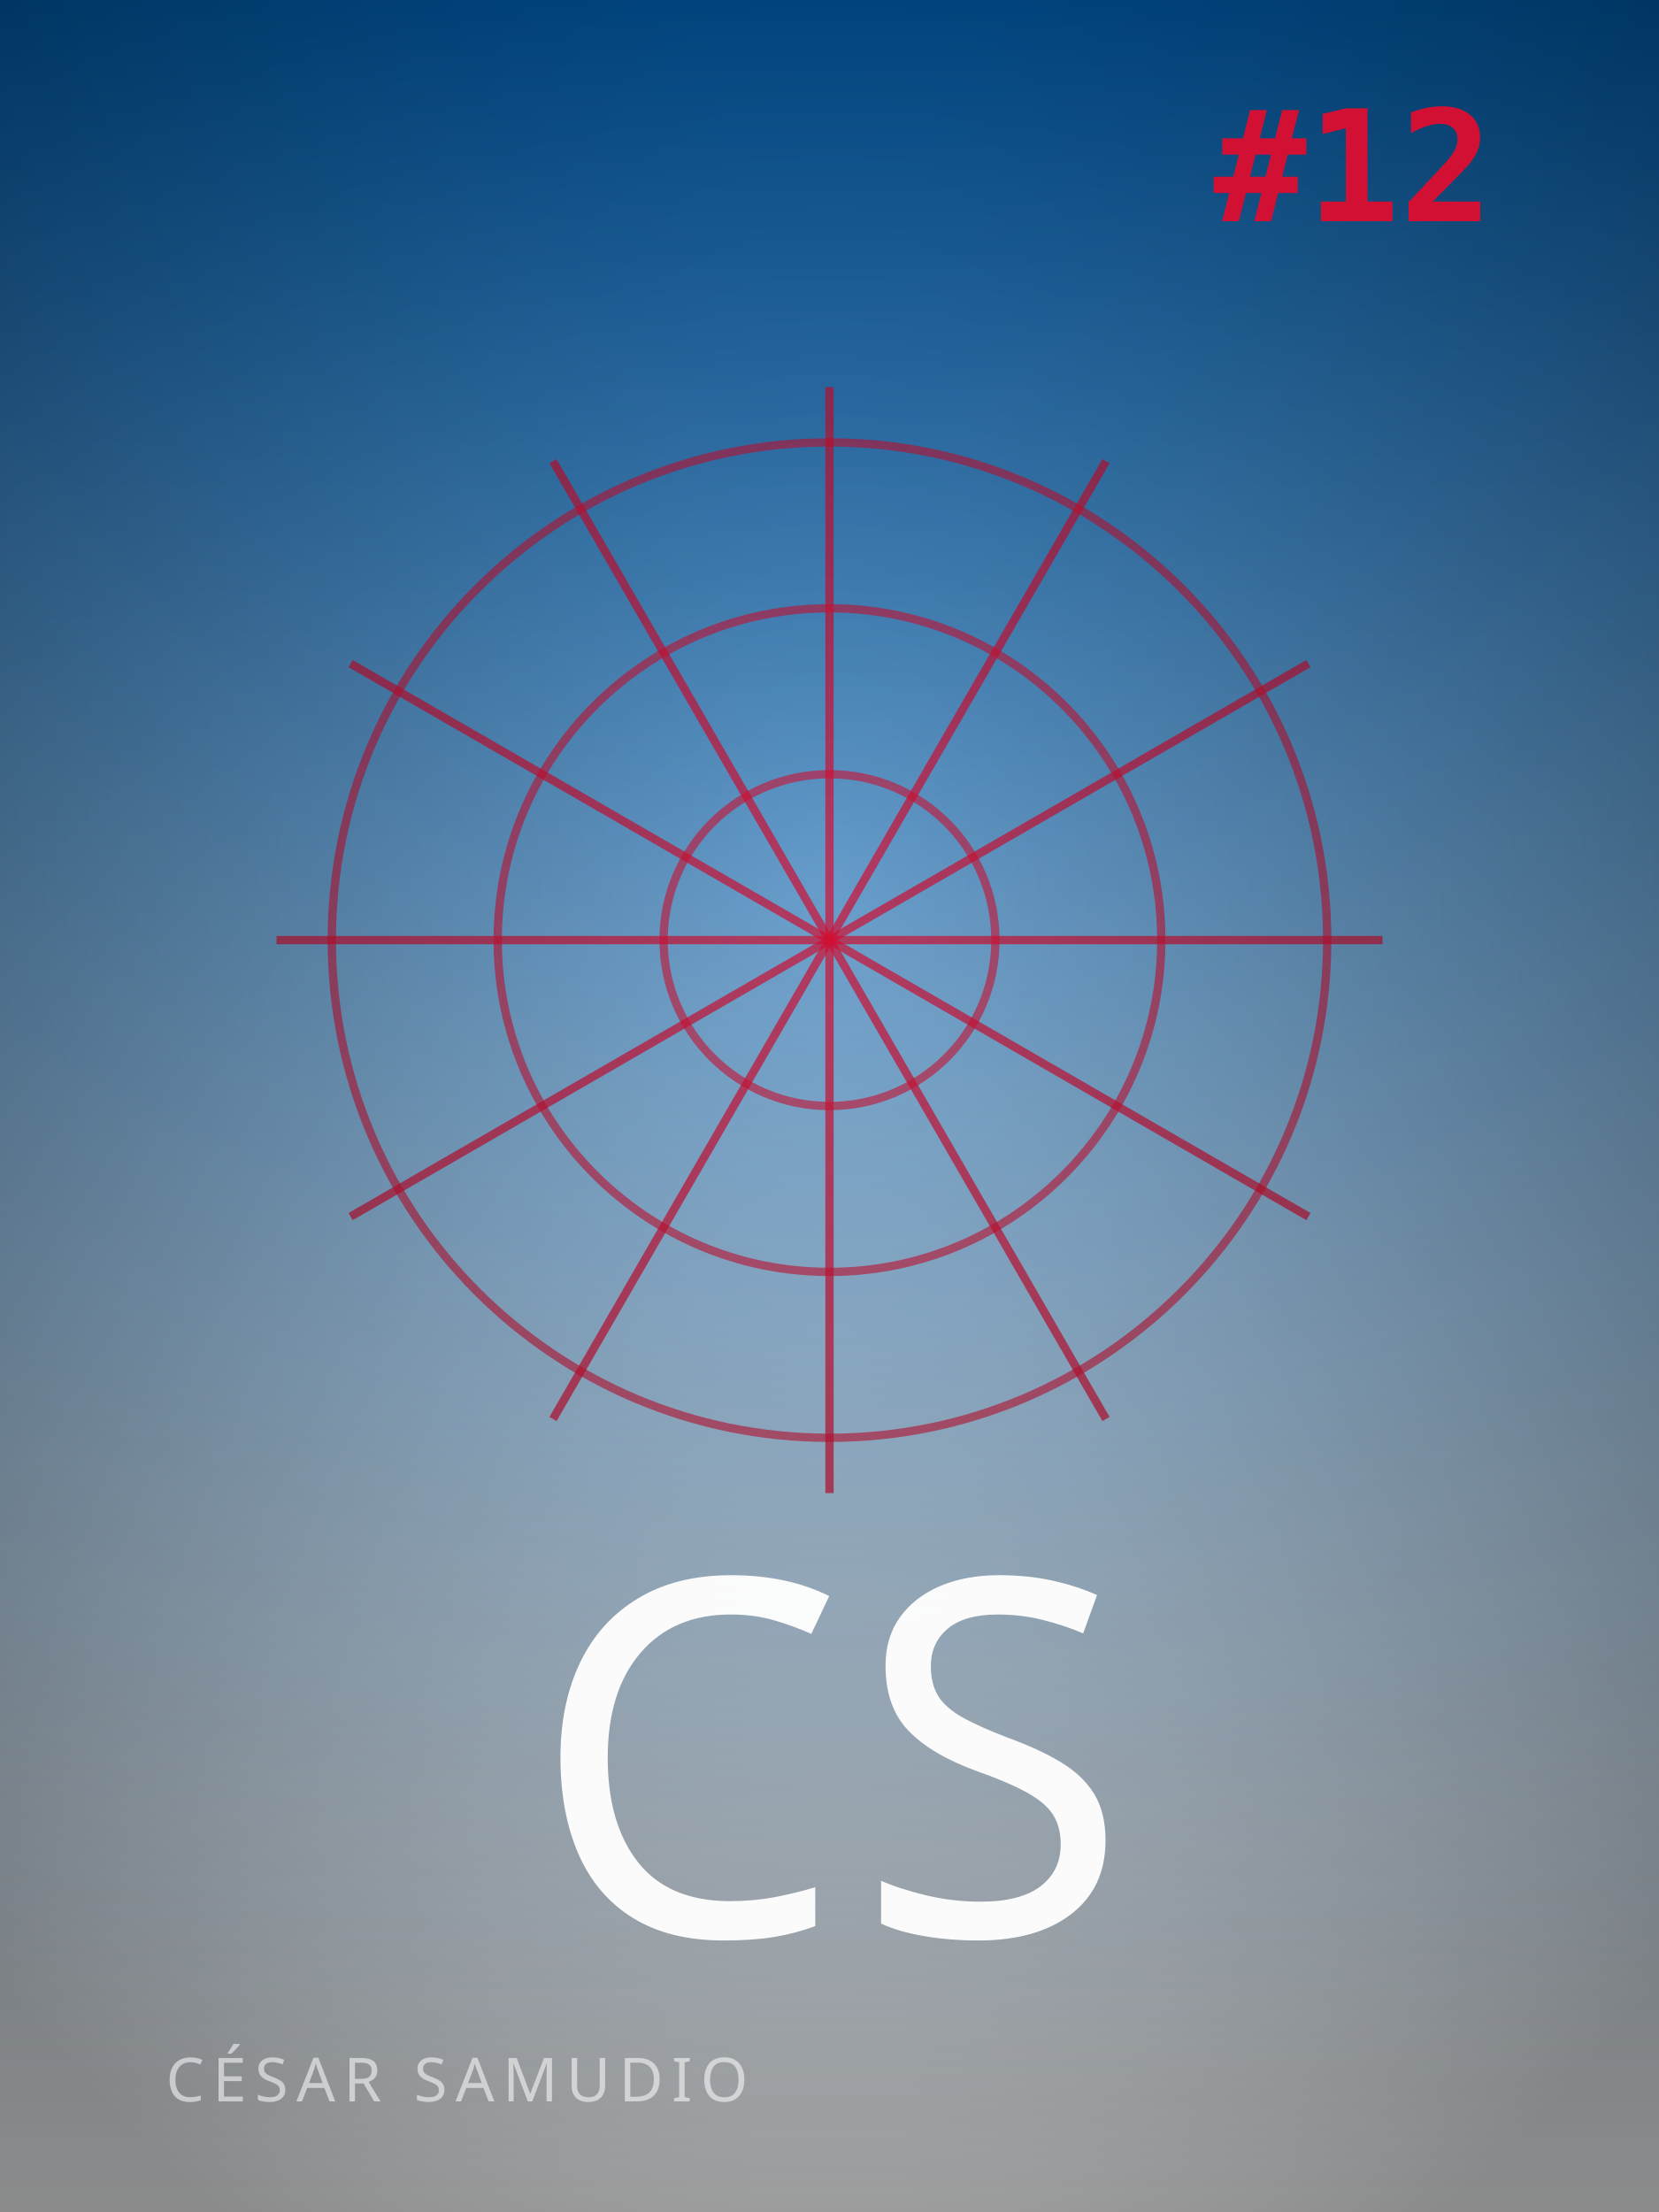
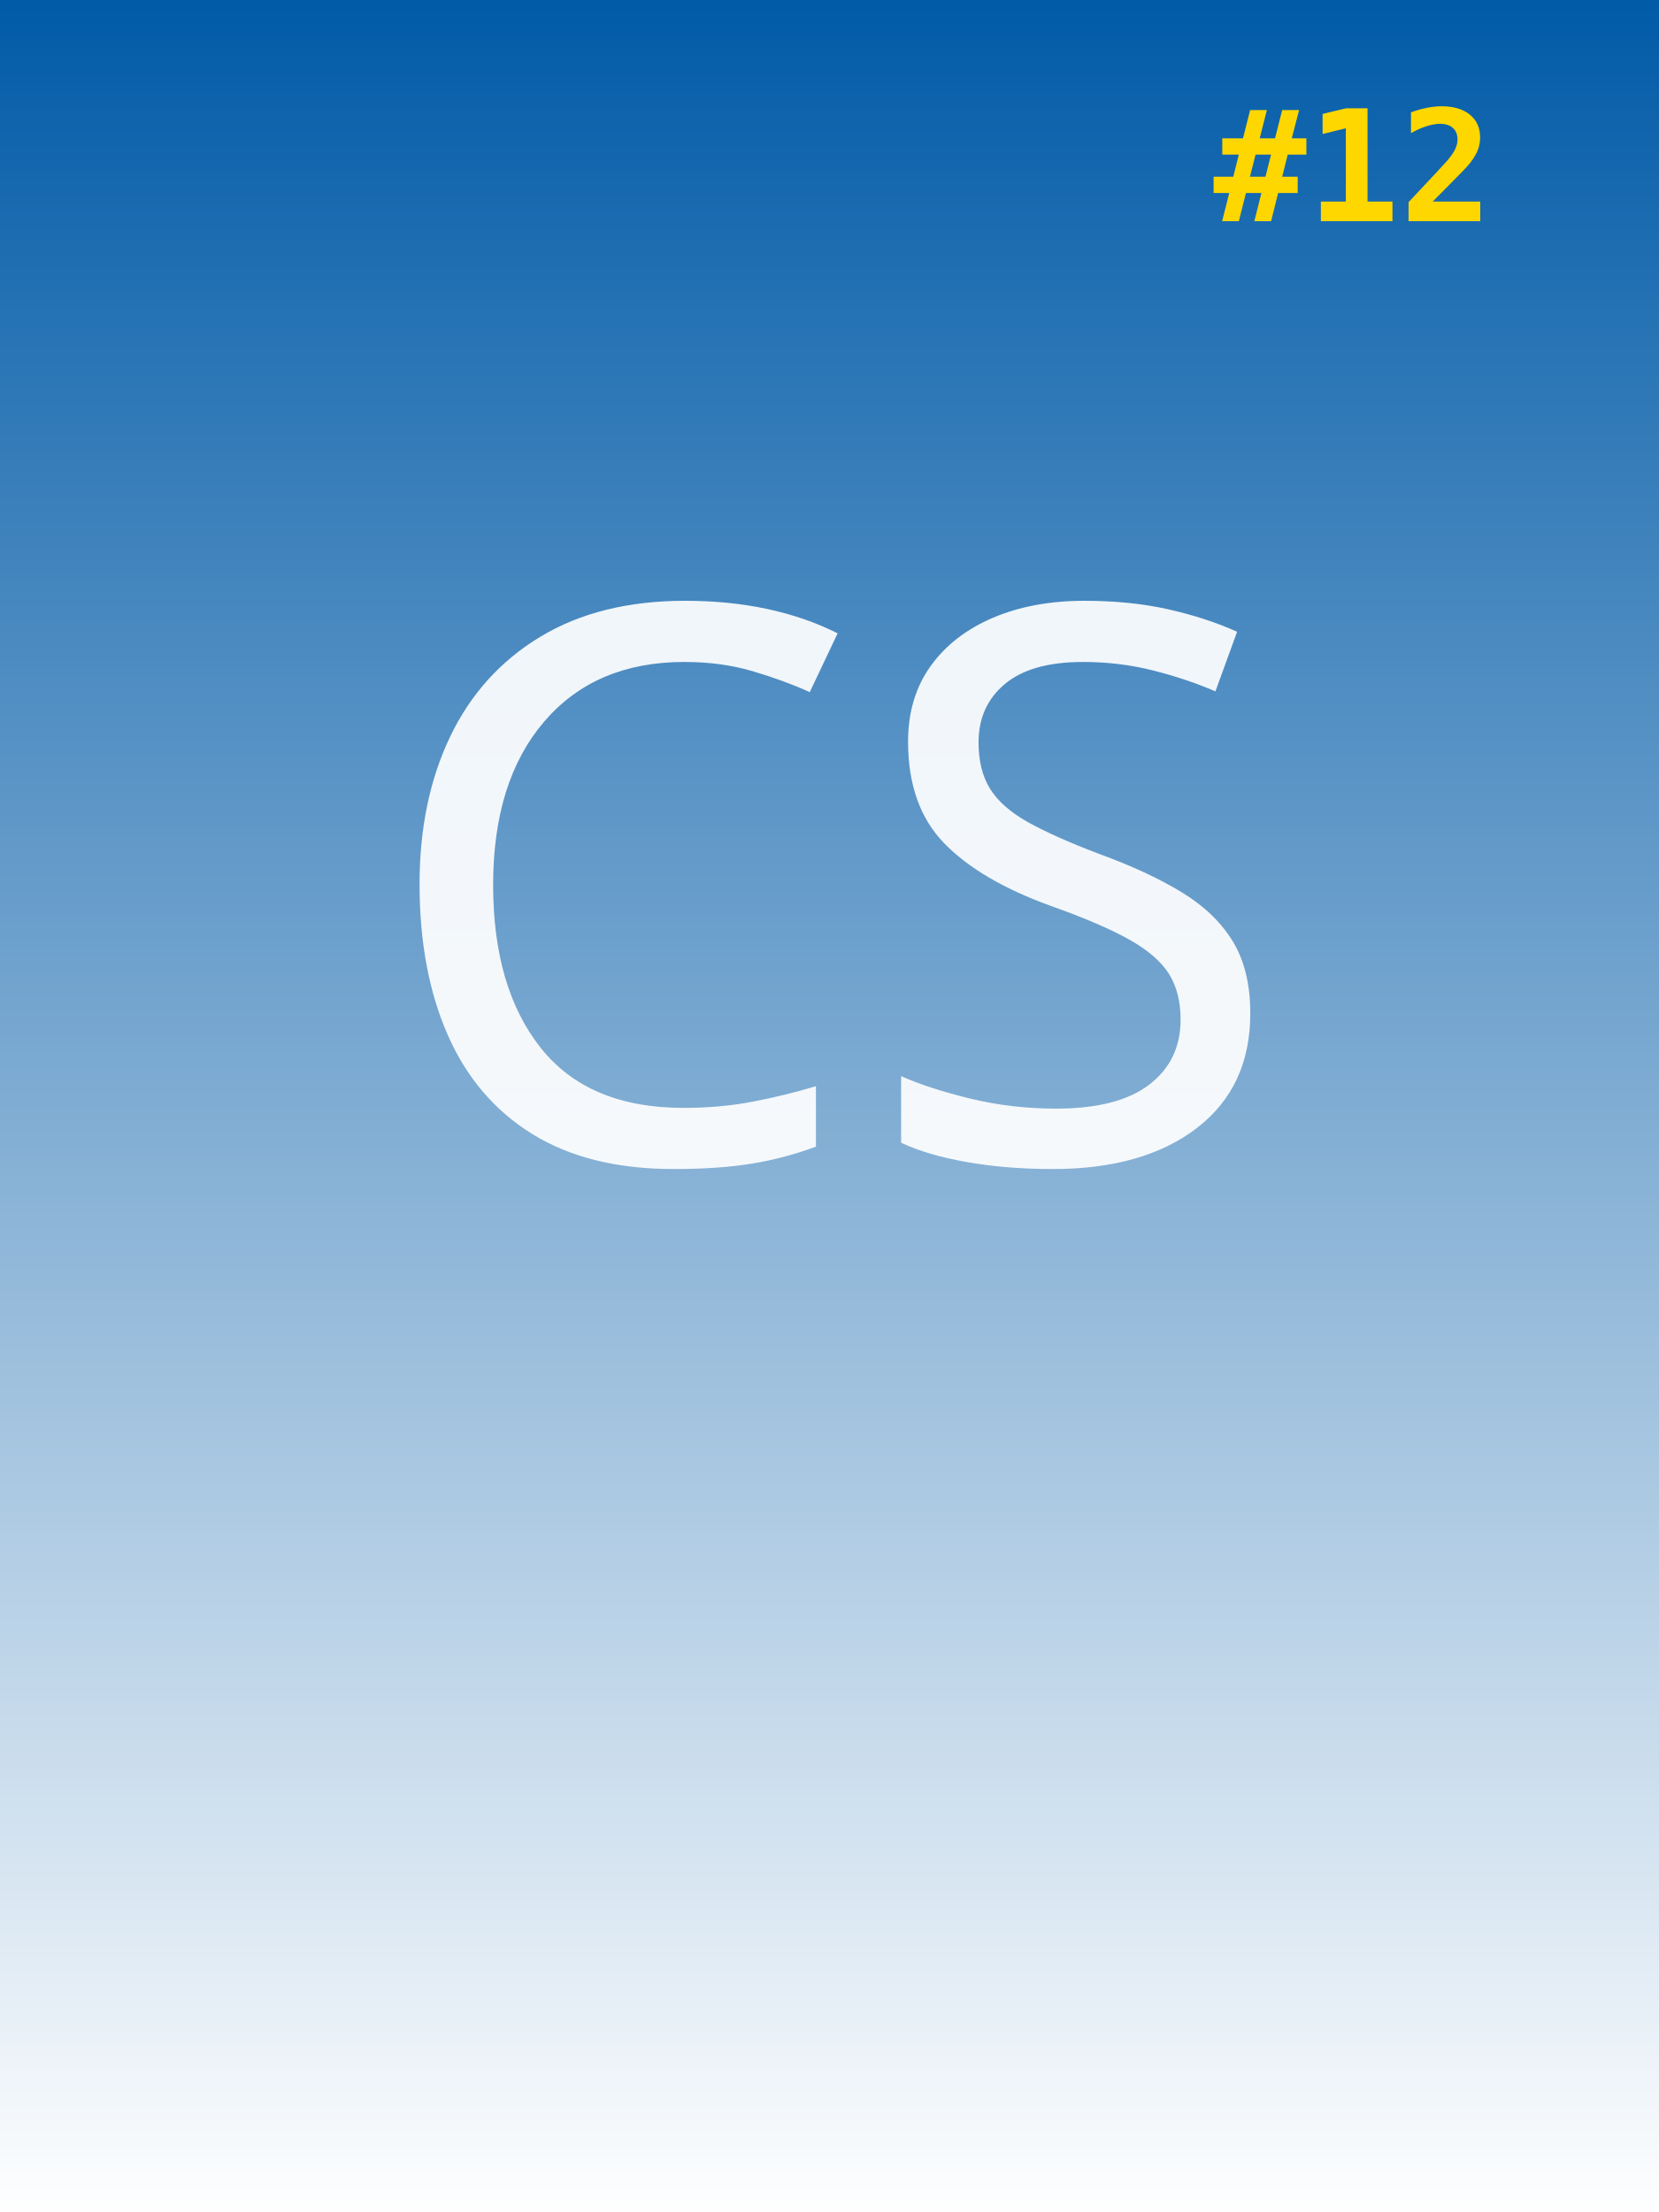
<svg xmlns="http://www.w3.org/2000/svg" viewBox="0 0 600 800" role="img" aria-labelledby="t">
  <defs>
-     <linearGradient id="bg" x1="0" y1="0" x2="0" y2="1">
+     <linearGradient id="g" x1="0" y1="0" x2="0" y2="1">
      <stop offset="0%" stop-color="#005AA7" />
      <stop offset="100%" stop-color="#FFFFFF" />
    </linearGradient>
-     <radialGradient id="vignette" cx="0.5" cy="0.4" r="0.7">
-       <stop offset="0%" stop-color="transparent" />
-       <stop offset="100%" stop-color="rgba(0,0,0,0.45)" />
-     </radialGradient>
  </defs>
-   <rect width="600" height="800" fill="url(#bg)" />
-   <g>
-     <line x1="300" y1="340" x2="500" y2="340" stroke="#D21034" stroke-width="3" opacity="0.7" />
-     <line x1="300" y1="340" x2="473.205" y2="440" stroke="#D21034" stroke-width="3" opacity="0.7" />
-     <line x1="300" y1="340" x2="400" y2="513.205" stroke="#D21034" stroke-width="3" opacity="0.7" />
-     <line x1="300" y1="340" x2="300" y2="540" stroke="#D21034" stroke-width="3" opacity="0.7" />
-     <line x1="300" y1="340" x2="200" y2="513.205" stroke="#D21034" stroke-width="3" opacity="0.7" />
-     <line x1="300" y1="340" x2="126.795" y2="440" stroke="#D21034" stroke-width="3" opacity="0.7" />
-     <line x1="300" y1="340" x2="100" y2="340" stroke="#D21034" stroke-width="3" opacity="0.7" />
-     <line x1="300" y1="340" x2="126.795" y2="240" stroke="#D21034" stroke-width="3" opacity="0.7" />
-     <line x1="300" y1="340" x2="200" y2="166.795" stroke="#D21034" stroke-width="3" opacity="0.7" />
-     <line x1="300" y1="340" x2="300" y2="140" stroke="#D21034" stroke-width="3" opacity="0.7" />
-     <line x1="300" y1="340" x2="400" y2="166.795" stroke="#D21034" stroke-width="3" opacity="0.7" />
-     <line x1="300" y1="340" x2="473.205" y2="240" stroke="#D21034" stroke-width="3" opacity="0.7" />
-     <circle cx="300" cy="340" r="60" fill="none" stroke="#D21034" stroke-width="3" opacity="0.6" />
-     <circle cx="300" cy="340" r="120" fill="none" stroke="#D21034" stroke-width="3" opacity="0.6" />
-     <circle cx="300" cy="340" r="180" fill="none" stroke="#D21034" stroke-width="3" opacity="0.6" />
-   </g>
-   <rect width="600" height="800" fill="url(#vignette)" />
-   <text x="300" y="700" text-anchor="middle" font-family="Anton, Impact, sans-serif" font-size="180" fill="#fff" opacity="0.96" letter-spacing="4">CS</text>
-   <text x="540" y="80" text-anchor="end" font-family="JetBrains Mono, monospace" font-size="56" fill="#D21034" font-weight="700">#12</text>
-   <text x="60" y="760" font-family="Anton, Impact, sans-serif" font-size="22" fill="#fff" opacity="0.55" letter-spacing="3">CÉSAR SAMUDIO</text>
+   <rect width="600" height="800" fill="url(#g)" />
+   <text x="300" y="420" text-anchor="middle" font-family="Anton, Impact, sans-serif" font-size="280" fill="#fff" opacity="0.92">CS</text>
+   <text x="540" y="80" text-anchor="end" font-family="JetBrains Mono, monospace" font-size="56" fill="#FFD700" font-weight="700">#12</text>
</svg>
